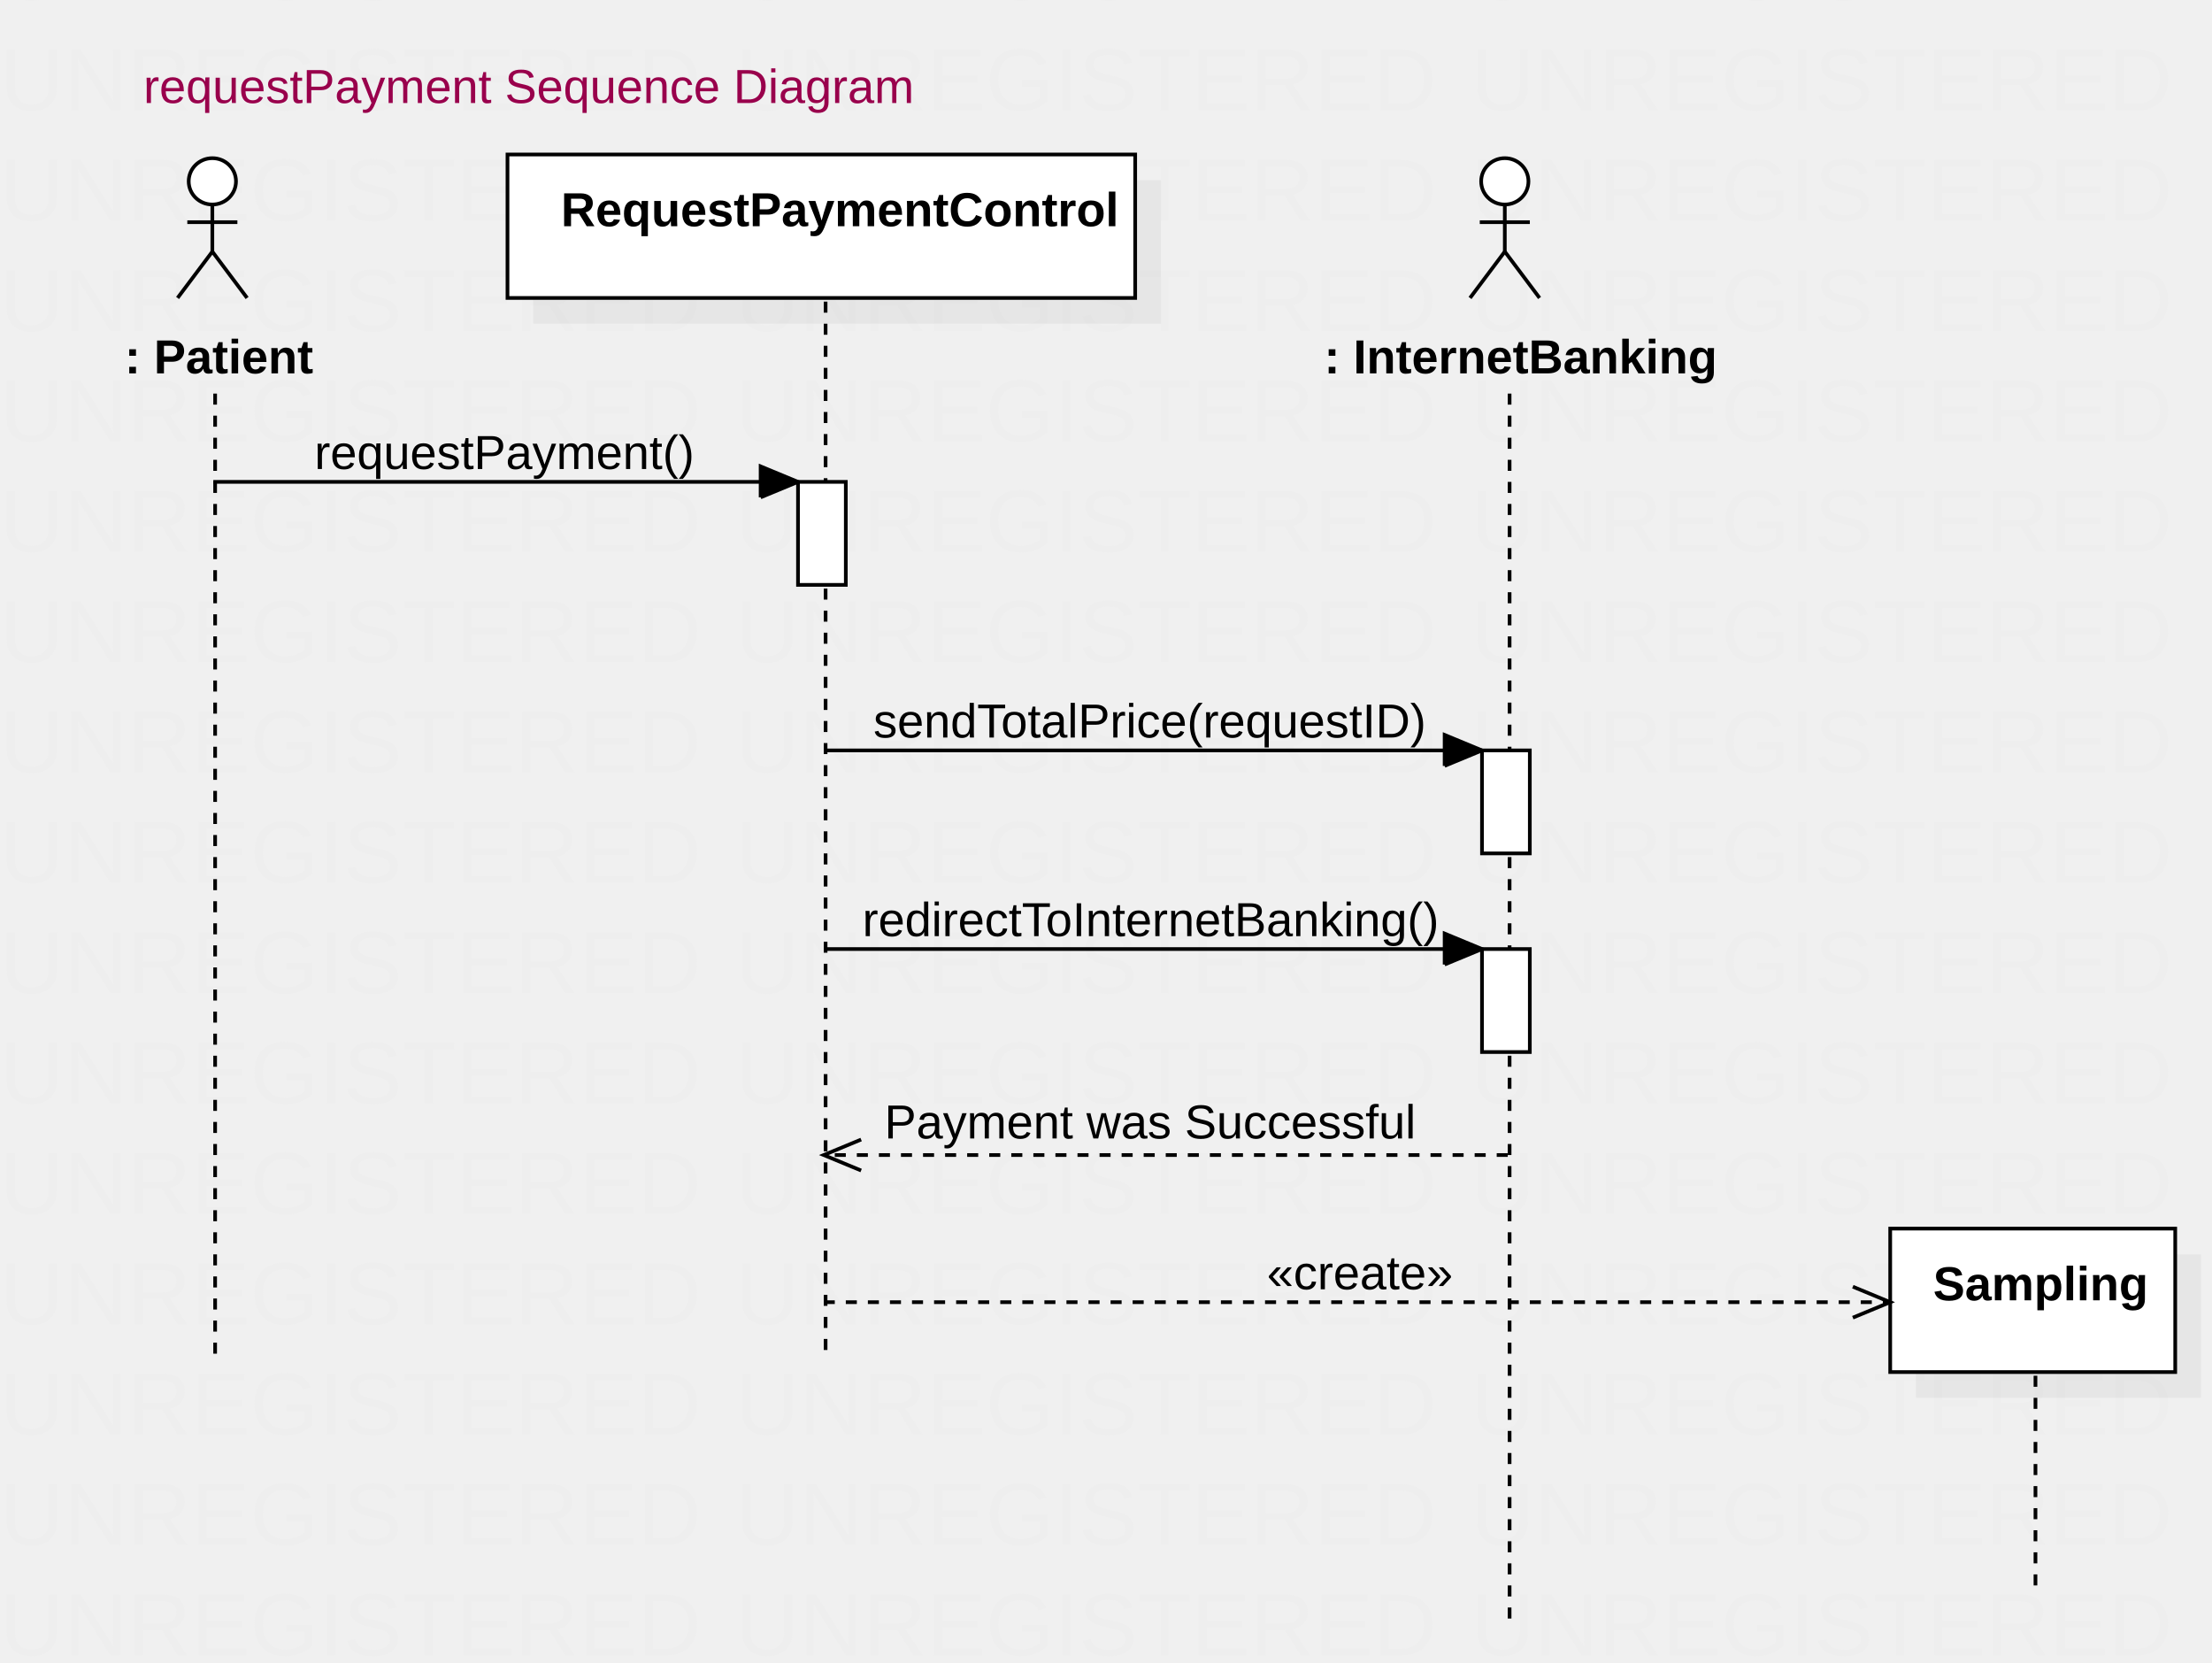
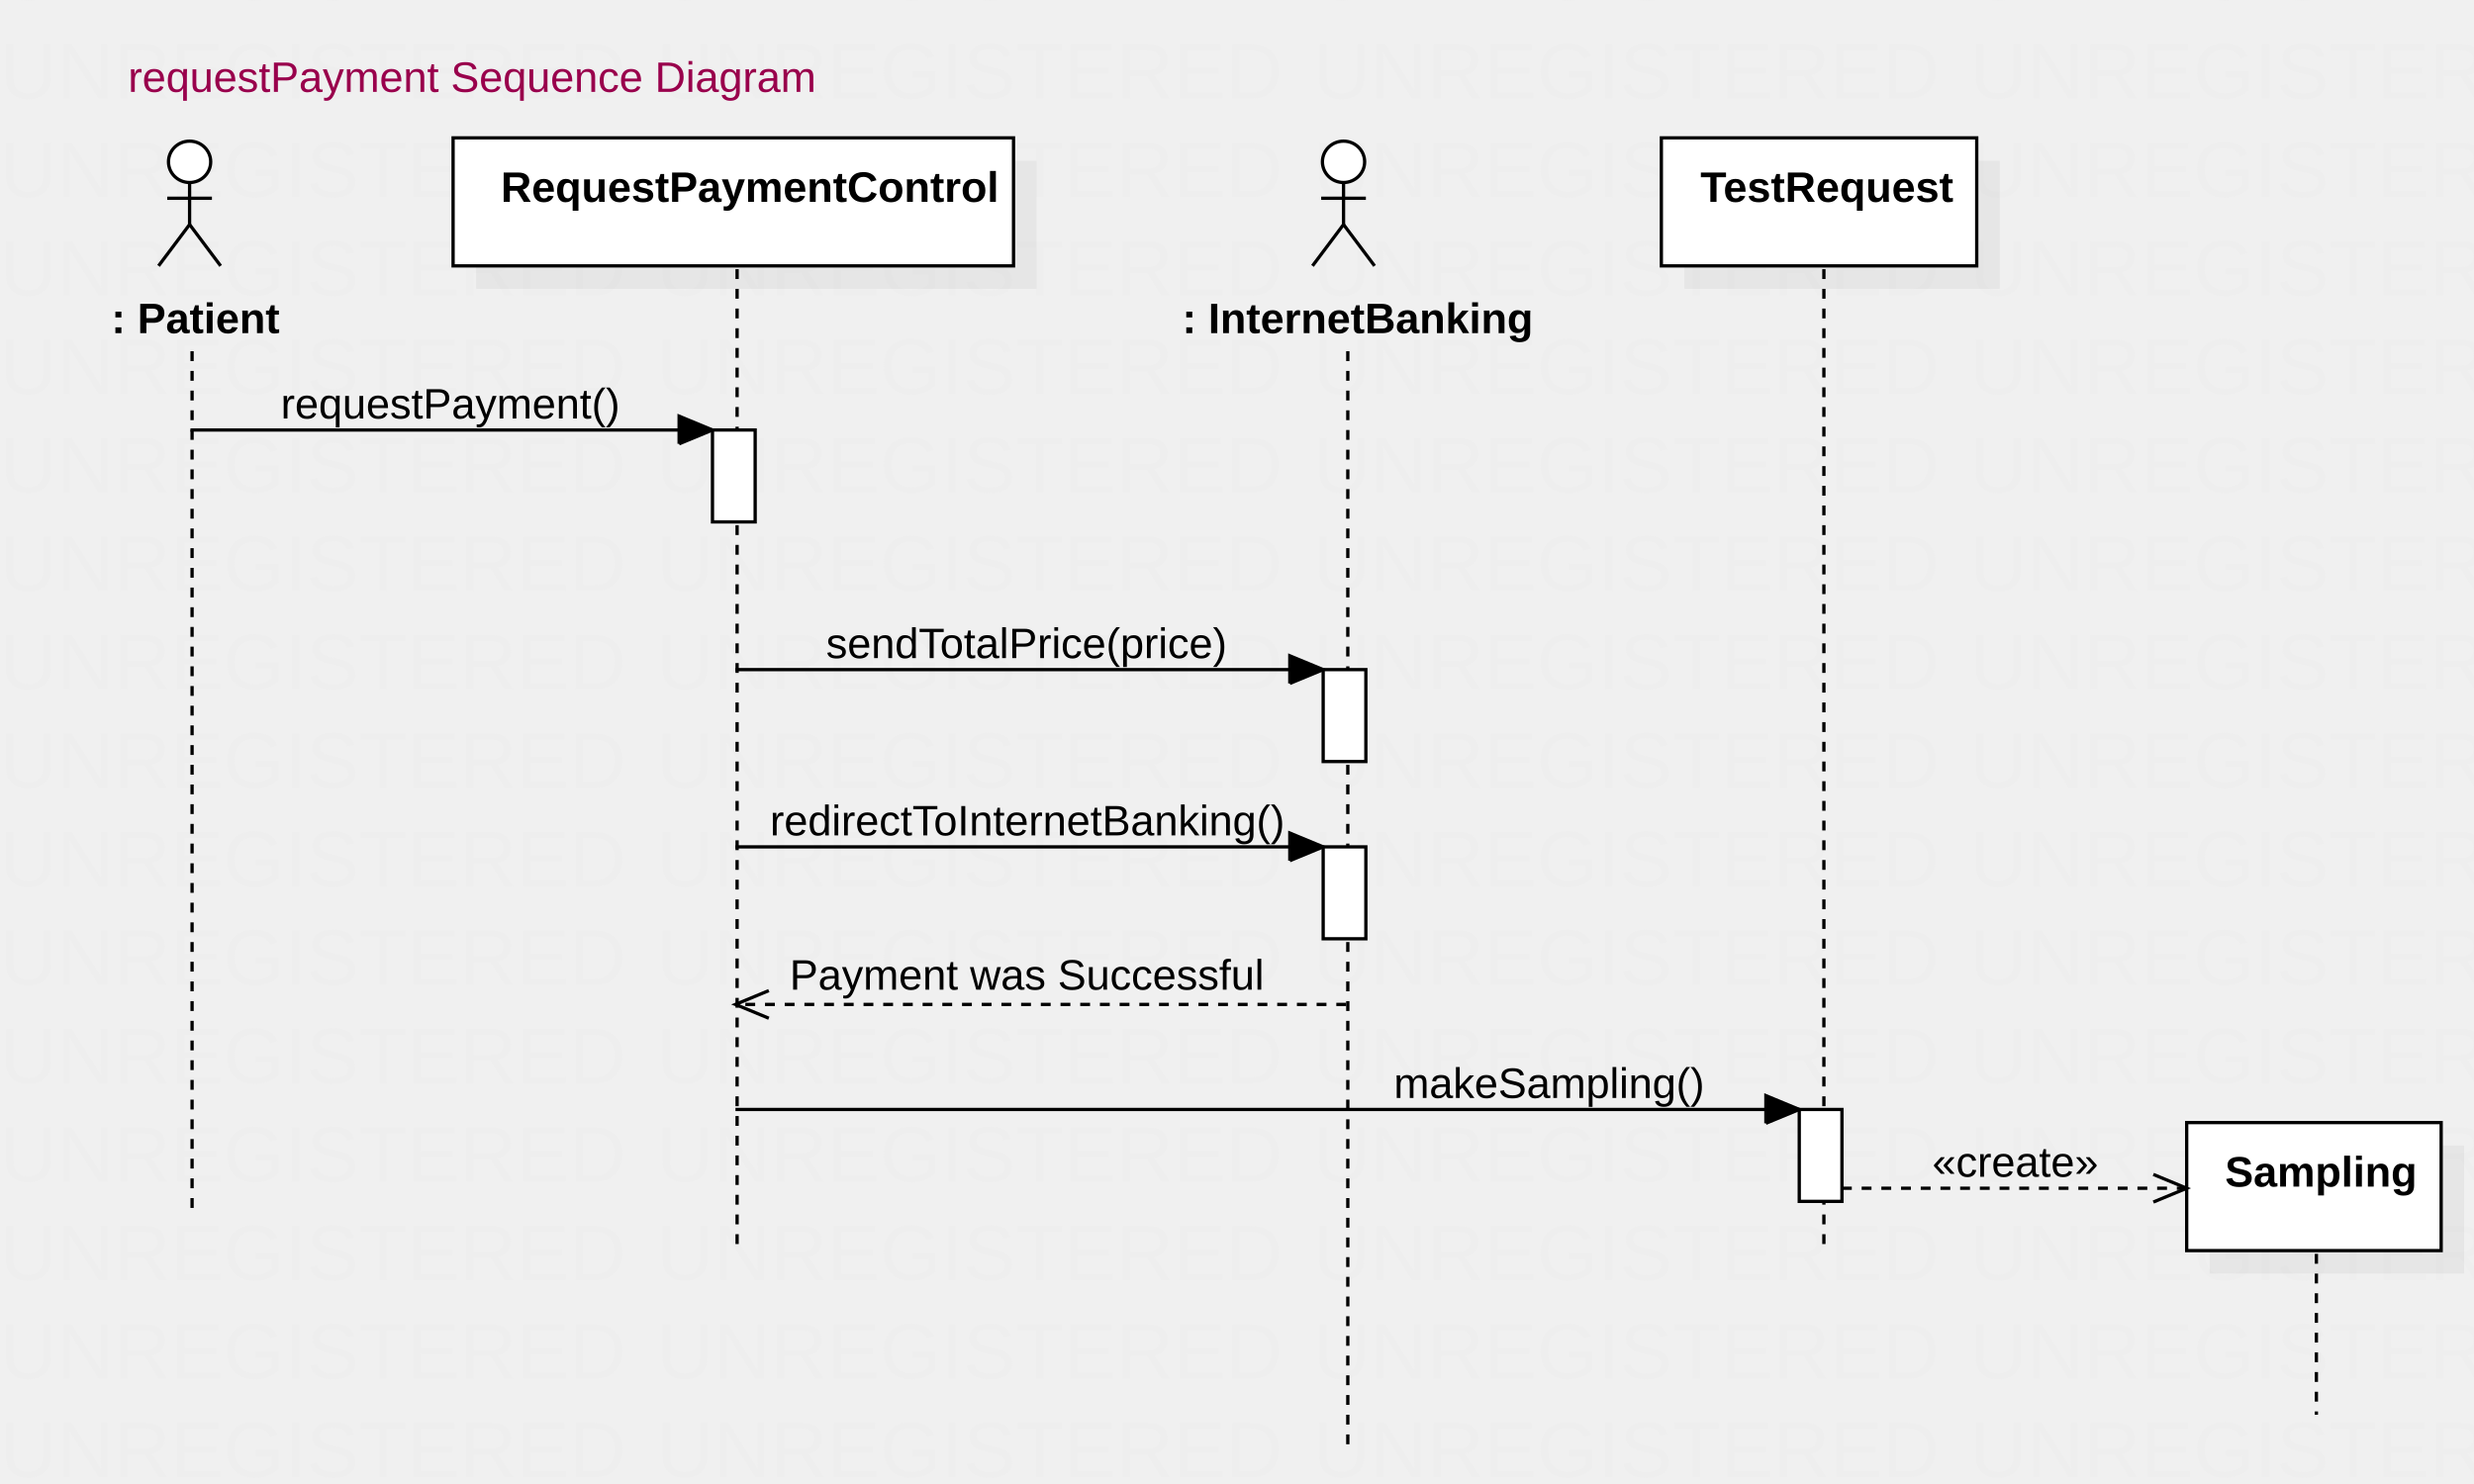
- <svg xmlns="http://www.w3.org/2000/svg" version="1.1" width="601.506" height="452">
+ <svg xmlns="http://www.w3.org/2000/svg" version="1.1" width="753.506" height="452">
  <defs />
  <g>
    <text fill="#eeeeee" stroke="none" font-family="Arial" font-size="24px" font-style="normal" font-weight="normal" text-decoration="none" x="0" y="0">UNREGISTERED</text>
    <text fill="#eeeeee" stroke="none" font-family="Arial" font-size="24px" font-style="normal" font-weight="normal" text-decoration="none" x="0" y="30">UNREGISTERED</text>
    <text fill="#eeeeee" stroke="none" font-family="Arial" font-size="24px" font-style="normal" font-weight="normal" text-decoration="none" x="0" y="60">UNREGISTERED</text>
    <text fill="#eeeeee" stroke="none" font-family="Arial" font-size="24px" font-style="normal" font-weight="normal" text-decoration="none" x="0" y="90">UNREGISTERED</text>
    <text fill="#eeeeee" stroke="none" font-family="Arial" font-size="24px" font-style="normal" font-weight="normal" text-decoration="none" x="0" y="120">UNREGISTERED</text>
    <text fill="#eeeeee" stroke="none" font-family="Arial" font-size="24px" font-style="normal" font-weight="normal" text-decoration="none" x="0" y="150">UNREGISTERED</text>
    <text fill="#eeeeee" stroke="none" font-family="Arial" font-size="24px" font-style="normal" font-weight="normal" text-decoration="none" x="0" y="180">UNREGISTERED</text>
    <text fill="#eeeeee" stroke="none" font-family="Arial" font-size="24px" font-style="normal" font-weight="normal" text-decoration="none" x="0" y="210">UNREGISTERED</text>
    <text fill="#eeeeee" stroke="none" font-family="Arial" font-size="24px" font-style="normal" font-weight="normal" text-decoration="none" x="0" y="240">UNREGISTERED</text>
    <text fill="#eeeeee" stroke="none" font-family="Arial" font-size="24px" font-style="normal" font-weight="normal" text-decoration="none" x="0" y="270">UNREGISTERED</text>
    <text fill="#eeeeee" stroke="none" font-family="Arial" font-size="24px" font-style="normal" font-weight="normal" text-decoration="none" x="0" y="300">UNREGISTERED</text>
    <text fill="#eeeeee" stroke="none" font-family="Arial" font-size="24px" font-style="normal" font-weight="normal" text-decoration="none" x="0" y="330">UNREGISTERED</text>
    <text fill="#eeeeee" stroke="none" font-family="Arial" font-size="24px" font-style="normal" font-weight="normal" text-decoration="none" x="0" y="360">UNREGISTERED</text>
    <text fill="#eeeeee" stroke="none" font-family="Arial" font-size="24px" font-style="normal" font-weight="normal" text-decoration="none" x="0" y="390">UNREGISTERED</text>
    <text fill="#eeeeee" stroke="none" font-family="Arial" font-size="24px" font-style="normal" font-weight="normal" text-decoration="none" x="0" y="420">UNREGISTERED</text>
    <text fill="#eeeeee" stroke="none" font-family="Arial" font-size="24px" font-style="normal" font-weight="normal" text-decoration="none" x="0" y="450">UNREGISTERED</text>
    <text fill="#eeeeee" stroke="none" font-family="Arial" font-size="24px" font-style="normal" font-weight="normal" text-decoration="none" x="200" y="0">UNREGISTERED</text>
    <text fill="#eeeeee" stroke="none" font-family="Arial" font-size="24px" font-style="normal" font-weight="normal" text-decoration="none" x="200" y="30">UNREGISTERED</text>
    <text fill="#eeeeee" stroke="none" font-family="Arial" font-size="24px" font-style="normal" font-weight="normal" text-decoration="none" x="200" y="60">UNREGISTERED</text>
    <text fill="#eeeeee" stroke="none" font-family="Arial" font-size="24px" font-style="normal" font-weight="normal" text-decoration="none" x="200" y="90">UNREGISTERED</text>
    <text fill="#eeeeee" stroke="none" font-family="Arial" font-size="24px" font-style="normal" font-weight="normal" text-decoration="none" x="200" y="120">UNREGISTERED</text>
    <text fill="#eeeeee" stroke="none" font-family="Arial" font-size="24px" font-style="normal" font-weight="normal" text-decoration="none" x="200" y="150">UNREGISTERED</text>
    <text fill="#eeeeee" stroke="none" font-family="Arial" font-size="24px" font-style="normal" font-weight="normal" text-decoration="none" x="200" y="180">UNREGISTERED</text>
    <text fill="#eeeeee" stroke="none" font-family="Arial" font-size="24px" font-style="normal" font-weight="normal" text-decoration="none" x="200" y="210">UNREGISTERED</text>
    <text fill="#eeeeee" stroke="none" font-family="Arial" font-size="24px" font-style="normal" font-weight="normal" text-decoration="none" x="200" y="240">UNREGISTERED</text>
    <text fill="#eeeeee" stroke="none" font-family="Arial" font-size="24px" font-style="normal" font-weight="normal" text-decoration="none" x="200" y="270">UNREGISTERED</text>
    <text fill="#eeeeee" stroke="none" font-family="Arial" font-size="24px" font-style="normal" font-weight="normal" text-decoration="none" x="200" y="300">UNREGISTERED</text>
    <text fill="#eeeeee" stroke="none" font-family="Arial" font-size="24px" font-style="normal" font-weight="normal" text-decoration="none" x="200" y="330">UNREGISTERED</text>
    <text fill="#eeeeee" stroke="none" font-family="Arial" font-size="24px" font-style="normal" font-weight="normal" text-decoration="none" x="200" y="360">UNREGISTERED</text>
    <text fill="#eeeeee" stroke="none" font-family="Arial" font-size="24px" font-style="normal" font-weight="normal" text-decoration="none" x="200" y="390">UNREGISTERED</text>
    <text fill="#eeeeee" stroke="none" font-family="Arial" font-size="24px" font-style="normal" font-weight="normal" text-decoration="none" x="200" y="420">UNREGISTERED</text>
    <text fill="#eeeeee" stroke="none" font-family="Arial" font-size="24px" font-style="normal" font-weight="normal" text-decoration="none" x="200" y="450">UNREGISTERED</text>
    <text fill="#eeeeee" stroke="none" font-family="Arial" font-size="24px" font-style="normal" font-weight="normal" text-decoration="none" x="400" y="0">UNREGISTERED</text>
    <text fill="#eeeeee" stroke="none" font-family="Arial" font-size="24px" font-style="normal" font-weight="normal" text-decoration="none" x="400" y="30">UNREGISTERED</text>
    <text fill="#eeeeee" stroke="none" font-family="Arial" font-size="24px" font-style="normal" font-weight="normal" text-decoration="none" x="400" y="60">UNREGISTERED</text>
    <text fill="#eeeeee" stroke="none" font-family="Arial" font-size="24px" font-style="normal" font-weight="normal" text-decoration="none" x="400" y="90">UNREGISTERED</text>
    <text fill="#eeeeee" stroke="none" font-family="Arial" font-size="24px" font-style="normal" font-weight="normal" text-decoration="none" x="400" y="120">UNREGISTERED</text>
    <text fill="#eeeeee" stroke="none" font-family="Arial" font-size="24px" font-style="normal" font-weight="normal" text-decoration="none" x="400" y="150">UNREGISTERED</text>
    <text fill="#eeeeee" stroke="none" font-family="Arial" font-size="24px" font-style="normal" font-weight="normal" text-decoration="none" x="400" y="180">UNREGISTERED</text>
    <text fill="#eeeeee" stroke="none" font-family="Arial" font-size="24px" font-style="normal" font-weight="normal" text-decoration="none" x="400" y="210">UNREGISTERED</text>
    <text fill="#eeeeee" stroke="none" font-family="Arial" font-size="24px" font-style="normal" font-weight="normal" text-decoration="none" x="400" y="240">UNREGISTERED</text>
    <text fill="#eeeeee" stroke="none" font-family="Arial" font-size="24px" font-style="normal" font-weight="normal" text-decoration="none" x="400" y="270">UNREGISTERED</text>
    <text fill="#eeeeee" stroke="none" font-family="Arial" font-size="24px" font-style="normal" font-weight="normal" text-decoration="none" x="400" y="300">UNREGISTERED</text>
    <text fill="#eeeeee" stroke="none" font-family="Arial" font-size="24px" font-style="normal" font-weight="normal" text-decoration="none" x="400" y="330">UNREGISTERED</text>
    <text fill="#eeeeee" stroke="none" font-family="Arial" font-size="24px" font-style="normal" font-weight="normal" text-decoration="none" x="400" y="360">UNREGISTERED</text>
    <text fill="#eeeeee" stroke="none" font-family="Arial" font-size="24px" font-style="normal" font-weight="normal" text-decoration="none" x="400" y="390">UNREGISTERED</text>
    <text fill="#eeeeee" stroke="none" font-family="Arial" font-size="24px" font-style="normal" font-weight="normal" text-decoration="none" x="400" y="420">UNREGISTERED</text>
    <text fill="#eeeeee" stroke="none" font-family="Arial" font-size="24px" font-style="normal" font-weight="normal" text-decoration="none" x="400" y="450">UNREGISTERED</text>
    <text fill="#eeeeee" stroke="none" font-family="Arial" font-size="24px" font-style="normal" font-weight="normal" text-decoration="none" x="600" y="0">UNREGISTERED</text>
    <text fill="#eeeeee" stroke="none" font-family="Arial" font-size="24px" font-style="normal" font-weight="normal" text-decoration="none" x="600" y="30">UNREGISTERED</text>
    <text fill="#eeeeee" stroke="none" font-family="Arial" font-size="24px" font-style="normal" font-weight="normal" text-decoration="none" x="600" y="60">UNREGISTERED</text>
    <text fill="#eeeeee" stroke="none" font-family="Arial" font-size="24px" font-style="normal" font-weight="normal" text-decoration="none" x="600" y="90">UNREGISTERED</text>
    <text fill="#eeeeee" stroke="none" font-family="Arial" font-size="24px" font-style="normal" font-weight="normal" text-decoration="none" x="600" y="120">UNREGISTERED</text>
    <text fill="#eeeeee" stroke="none" font-family="Arial" font-size="24px" font-style="normal" font-weight="normal" text-decoration="none" x="600" y="150">UNREGISTERED</text>
    <text fill="#eeeeee" stroke="none" font-family="Arial" font-size="24px" font-style="normal" font-weight="normal" text-decoration="none" x="600" y="180">UNREGISTERED</text>
    <text fill="#eeeeee" stroke="none" font-family="Arial" font-size="24px" font-style="normal" font-weight="normal" text-decoration="none" x="600" y="210">UNREGISTERED</text>
    <text fill="#eeeeee" stroke="none" font-family="Arial" font-size="24px" font-style="normal" font-weight="normal" text-decoration="none" x="600" y="240">UNREGISTERED</text>
    <text fill="#eeeeee" stroke="none" font-family="Arial" font-size="24px" font-style="normal" font-weight="normal" text-decoration="none" x="600" y="270">UNREGISTERED</text>
    <text fill="#eeeeee" stroke="none" font-family="Arial" font-size="24px" font-style="normal" font-weight="normal" text-decoration="none" x="600" y="300">UNREGISTERED</text>
    <text fill="#eeeeee" stroke="none" font-family="Arial" font-size="24px" font-style="normal" font-weight="normal" text-decoration="none" x="600" y="330">UNREGISTERED</text>
    <text fill="#eeeeee" stroke="none" font-family="Arial" font-size="24px" font-style="normal" font-weight="normal" text-decoration="none" x="600" y="360">UNREGISTERED</text>
    <text fill="#eeeeee" stroke="none" font-family="Arial" font-size="24px" font-style="normal" font-weight="normal" text-decoration="none" x="600" y="390">UNREGISTERED</text>
    <text fill="#eeeeee" stroke="none" font-family="Arial" font-size="24px" font-style="normal" font-weight="normal" text-decoration="none" x="600" y="420">UNREGISTERED</text>
    <text fill="#eeeeee" stroke="none" font-family="Arial" font-size="24px" font-style="normal" font-weight="normal" text-decoration="none" x="600" y="450">UNREGISTERED</text>
    <g transform="translate(-214,2) scale(1,1)">
      <path fill="#ffffff" stroke="none" d="M 265.314 47.3 C 265.314 43.821 268.193 41 271.743 41 C 275.294 41 278.172 43.821 278.172 47.3 C 278.172 50.779 275.294 53.6 271.743 53.6 C 268.193 53.6 265.314 50.779 265.314 47.3 Z" />
    </g>
    <g transform="translate(-214,2) scale(1,1)">
      <path fill="none" stroke="#000000" d="M 265.314 47.3 C 265.314 43.821 268.193 41 271.743 41 C 275.294 41 278.172 43.821 278.172 47.3 C 278.172 50.779 275.294 53.6 271.743 53.6 C 268.193 53.6 265.314 50.779 265.314 47.3 Z" stroke-miterlimit="10" />
    </g>
    <g transform="translate(-214,2) scale(1,1)">
      <path fill="none" stroke="#000000" d="M 271.743 53.6 L 271.743 66.4" stroke-miterlimit="10" />
    </g>
    <g transform="translate(-214,2) scale(1,1)">
      <path fill="none" stroke="#000000" d="M 264.936 58.4 L 278.551 58.4" stroke-miterlimit="10" />
    </g>
    <g transform="translate(-214,2) scale(1,1)">
      <path fill="none" stroke="#000000" d="M 271.743 66.4 L 262.289 79" stroke-miterlimit="10" />
    </g>
    <g transform="translate(-214,2) scale(1,1)">
      <path fill="none" stroke="#000000" d="M 271.743 66.4 L 281.198 79" stroke-miterlimit="10" />
    </g>
    <g transform="translate(-214,2) scale(1,1)">
      <g>
        <path fill="none" stroke="none" />
        <text fill="#000000" stroke="none" font-family="Arial" font-size="13px" font-style="normal" font-weight="bold" text-decoration="none" x="247.895" y="99.5">: Patient</text>
      </g>
    </g>
    <g transform="translate(-214,2) scale(1,1)">
      <path fill="none" stroke="#000000" d="M 272.5 105 L 272.5 368" stroke-miterlimit="10" stroke-dasharray="3" />
    </g>
    <g transform="translate(-214,2) scale(1,1)">
      <rect fill="#C0C0C0" stroke="none" x="359" y="47" width="170.69" height="39" opacity="0.2" />
    </g>
    <g transform="translate(-214,2) scale(1,1)">
      <rect fill="#ffffff" stroke="none" x="352" y="40" width="170.69" height="39" />
    </g>
    <g transform="translate(-214,2) scale(1,1)">
      <path fill="none" stroke="#000000" d="M 352 40 L 522.69 40 L 522.69 79 L 352 79 L 352 40 Z Z" stroke-miterlimit="10" />
    </g>
    <g transform="translate(-214,2) scale(1,1)">
      <g>
        <path fill="none" stroke="none" />
        <text fill="#000000" stroke="none" font-family="Arial" font-size="13px" font-style="normal" font-weight="bold" text-decoration="none" x="366.531" y="59.5">RequestPaymentControl</text>
      </g>
    </g>
    <g transform="translate(-214,2) scale(1,1)">
-       <path fill="none" stroke="#000000" d="M 438.5 80 L 438.5 368" stroke-miterlimit="10" stroke-dasharray="3" />
+       <path fill="none" stroke="#000000" d="M 438.5 80 L 438.5 378" stroke-miterlimit="10" stroke-dasharray="3" />
    </g>
    <g transform="translate(-214,2) scale(1,1)">
      <path fill="#ffffff" stroke="none" d="M 616.771 47.3 C 616.771 43.821 619.649 41 623.2 41 C 626.751 41 629.629 43.821 629.629 47.3 C 629.629 50.779 626.751 53.6 623.2 53.6 C 619.649 53.6 616.771 50.779 616.771 47.3 Z" />
    </g>
    <g transform="translate(-214,2) scale(1,1)">
      <path fill="none" stroke="#000000" d="M 616.771 47.3 C 616.771 43.821 619.649 41 623.2 41 C 626.751 41 629.629 43.821 629.629 47.3 C 629.629 50.779 626.751 53.6 623.2 53.6 C 619.649 53.6 616.771 50.779 616.771 47.3 Z" stroke-miterlimit="10" />
    </g>
    <g transform="translate(-214,2) scale(1,1)">
      <path fill="none" stroke="#000000" d="M 623.2 53.6 L 623.2 66.4" stroke-miterlimit="10" />
    </g>
    <g transform="translate(-214,2) scale(1,1)">
      <path fill="none" stroke="#000000" d="M 616.393 58.4 L 630.007 58.4" stroke-miterlimit="10" />
    </g>
    <g transform="translate(-214,2) scale(1,1)">
      <path fill="none" stroke="#000000" d="M 623.2 66.4 L 613.745 79" stroke-miterlimit="10" />
    </g>
    <g transform="translate(-214,2) scale(1,1)">
      <path fill="none" stroke="#000000" d="M 623.2 66.4 L 632.654 79" stroke-miterlimit="10" />
    </g>
    <g transform="translate(-214,2) scale(1,1)">
      <g>
        <path fill="none" stroke="none" />
        <text fill="#000000" stroke="none" font-family="Arial" font-size="13px" font-style="normal" font-weight="bold" text-decoration="none" x="574.056" y="99.5">: InternetBanking</text>
      </g>
    </g>
    <g transform="translate(-214,2) scale(1,1)">
      <path fill="none" stroke="#000000" d="M 624.5 105 L 624.5 440" stroke-miterlimit="10" stroke-dasharray="3" />
    </g>
    <g transform="translate(-214,2) scale(1,1)">
-       <rect fill="#C0C0C0" stroke="none" x="735" y="339" width="77.506" height="39" opacity="0.2" />
-     </g>
-     <g transform="translate(-214,2) scale(1,1)">
-       <rect fill="#ffffff" stroke="none" x="728" y="332" width="77.506" height="39" />
-     </g>
-     <g transform="translate(-214,2) scale(1,1)">
-       <path fill="none" stroke="#000000" d="M 728 332 L 805.506 332 L 805.506 371 L 728 371 L 728 332 Z Z" stroke-miterlimit="10" />
-     </g>
-     <g transform="translate(-214,2) scale(1,1)">
-       <g>
-         <path fill="none" stroke="none" />
-         <text fill="#000000" stroke="none" font-family="Arial" font-size="13px" font-style="normal" font-weight="bold" text-decoration="none" x="739.655" y="351.5">Sampling</text>
-       </g>
-     </g>
-     <g transform="translate(-214,2) scale(1,1)">
-       <path fill="none" stroke="#000000" d="M 767.5 372 L 767.5 432" stroke-miterlimit="10" stroke-dasharray="3" />
+       <rect fill="#C0C0C0" stroke="none" x="887" y="347" width="77.506" height="39" opacity="0.2" />
+     </g>
+     <g transform="translate(-214,2) scale(1,1)">
+       <rect fill="#ffffff" stroke="none" x="880" y="340" width="77.506" height="39" />
+     </g>
+     <g transform="translate(-214,2) scale(1,1)">
+       <path fill="none" stroke="#000000" d="M 880 340 L 957.506 340 L 957.506 379 L 880 379 L 880 340 Z Z" stroke-miterlimit="10" />
+     </g>
+     <g transform="translate(-214,2) scale(1,1)">
+       <g>
+         <path fill="none" stroke="none" />
+         <text fill="#000000" stroke="none" font-family="Arial" font-size="13px" font-style="normal" font-weight="bold" text-decoration="none" x="891.655" y="359.5">Sampling</text>
+       </g>
+     </g>
+     <g transform="translate(-214,2) scale(1,1)">
+       <path fill="none" stroke="#000000" d="M 919.5 380 L 919.5 429" stroke-miterlimit="10" stroke-dasharray="3" />
    </g>
    <g transform="translate(-214,2) scale(1,1)">
      <g>
        <path fill="none" stroke="none" />
        <text fill="#99004c" stroke="none" font-family="Arial" font-size="13px" font-style="normal" font-weight="normal" text-decoration="none" x="253" y="26">requestPayment Sequence Diagram</text>
      </g>
    </g>
    <g transform="translate(-214,2) scale(1,1)">
+       <rect fill="#C0C0C0" stroke="none" x="727" y="47" width="96.054" height="39" opacity="0.2" />
+     </g>
+     <g transform="translate(-214,2) scale(1,1)">
+       <rect fill="#ffffff" stroke="none" x="720" y="40" width="96.054" height="39" />
+     </g>
+     <g transform="translate(-214,2) scale(1,1)">
+       <path fill="none" stroke="#000000" d="M 720 40 L 816.054 40 L 816.054 79 L 720 79 L 720 40 Z Z" stroke-miterlimit="10" />
+     </g>
+     <g transform="translate(-214,2) scale(1,1)">
+       <g>
+         <path fill="none" stroke="none" />
+         <text fill="#000000" stroke="none" font-family="Arial" font-size="13px" font-style="normal" font-weight="bold" text-decoration="none" x="731.896" y="59.5">TestRequest</text>
+       </g>
+     </g>
+     <g transform="translate(-214,2) scale(1,1)">
+       <path fill="none" stroke="#000000" d="M 769.5 80 L 769.5 378" stroke-miterlimit="10" stroke-dasharray="3" />
+     </g>
+     <g transform="translate(-214,2) scale(1,1)">
      <path fill="none" stroke="#000000" d="M 272 129 L 431 129" stroke-miterlimit="10" />
    </g>
    <g transform="translate(-214,2) scale(1,1)">
      <path fill="#000000" stroke="none" d="M 420.837 133.21 L 431 129 L 420.837 124.79" />
    </g>
    <g transform="translate(-214,2) scale(1,1)">
      <path fill="none" stroke="#000000" d="M 420.837 133.21 L 431 129 L 420.837 124.79 L 420.837 133.21" stroke-miterlimit="10" />
    </g>
    <g transform="translate(-214,2) scale(1,1)">
      <g>
        <path fill="none" stroke="none" />
        <text fill="#000000" stroke="none" font-family="Arial" font-size="13px" font-style="normal" font-weight="normal" text-decoration="none" x="299.5" y="125.5">requestPayment()</text>
      </g>
    </g>
    <g transform="translate(-214,2) scale(1,1)">
      <rect fill="#ffffff" stroke="none" x="431" y="129" width="13" height="28" />
    </g>
    <g transform="translate(-214,2) scale(1,1)">
      <path fill="none" stroke="#000000" d="M 431 129 L 444 129 L 444 157 L 431 157 L 431 129 Z Z" stroke-miterlimit="10" />
    </g>
    <g transform="translate(-214,2) scale(1,1)">
      <path fill="none" stroke="#000000" d="M 438 202 L 617 202" stroke-miterlimit="10" />
    </g>
    <g transform="translate(-214,2) scale(1,1)">
      <path fill="#000000" stroke="none" d="M 606.837 206.21 L 617 202 L 606.837 197.79" />
    </g>
    <g transform="translate(-214,2) scale(1,1)">
      <path fill="none" stroke="#000000" d="M 606.837 206.21 L 617 202 L 606.837 197.79 L 606.837 206.21" stroke-miterlimit="10" />
    </g>
    <g transform="translate(-214,2) scale(1,1)">
      <g>
        <path fill="none" stroke="none" />
-         <text fill="#000000" stroke="none" font-family="Arial" font-size="13px" font-style="normal" font-weight="normal" text-decoration="none" x="451.5" y="198.5">sendTotalPrice(requestID)</text>
+         <text fill="#000000" stroke="none" font-family="Arial" font-size="13px" font-style="normal" font-weight="normal" text-decoration="none" x="465.592" y="198.5">sendTotalPrice(price)</text>
      </g>
    </g>
    <g transform="translate(-214,2) scale(1,1)">
      <rect fill="#ffffff" stroke="none" x="617" y="202" width="13" height="28" />
    </g>
    <g transform="translate(-214,2) scale(1,1)">
      <path fill="none" stroke="#000000" d="M 617 202 L 630 202 L 630 230 L 617 230 L 617 202 Z Z" stroke-miterlimit="10" />
    </g>
    <g transform="translate(-214,2) scale(1,1)">
      <path fill="none" stroke="#000000" d="M 438 256 L 617 256" stroke-miterlimit="10" />
    </g>
    <g transform="translate(-214,2) scale(1,1)">
      <path fill="#000000" stroke="none" d="M 606.837 260.21 L 617 256 L 606.837 251.79" />
    </g>
    <g transform="translate(-214,2) scale(1,1)">
      <path fill="none" stroke="#000000" d="M 606.837 260.21 L 617 256 L 606.837 251.79 L 606.837 260.21" stroke-miterlimit="10" />
    </g>
    <g transform="translate(-214,2) scale(1,1)">
      <g>
        <path fill="none" stroke="none" />
        <text fill="#000000" stroke="none" font-family="Arial" font-size="13px" font-style="normal" font-weight="normal" text-decoration="none" x="448.5" y="252.5">redirectToInternetBanking()</text>
      </g>
    </g>
    <g transform="translate(-214,2) scale(1,1)">
      <rect fill="#ffffff" stroke="none" x="617" y="256" width="13" height="28" />
    </g>
    <g transform="translate(-214,2) scale(1,1)">
      <path fill="none" stroke="#000000" d="M 617 256 L 630 256 L 630 284 L 617 284 L 617 256 Z Z" stroke-miterlimit="10" />
    </g>
    <g transform="translate(-214,2) scale(1,1)">
-       <path fill="none" stroke="#000000" d="M 624 312 L 438 312" stroke-miterlimit="10" stroke-dasharray="3" />
-     </g>
-     <g transform="translate(-214,2) scale(1,1)">
-       <path fill="none" stroke="#000000" d="M 448.163 307.79 L 438 312 L 448.163 316.21" stroke-miterlimit="10" />
-     </g>
-     <g transform="translate(-214,2) scale(1,1)">
-       <g>
-         <path fill="none" stroke="none" />
-         <text fill="#000000" stroke="none" font-family="Arial" font-size="13px" font-style="normal" font-weight="normal" text-decoration="none" x="454.5" y="307.5">Payment was Successful</text>
-       </g>
-     </g>
-     <g transform="translate(-214,2) scale(1,1)">
-       <path fill="none" stroke="#000000" d="M 438 352 L 728 352" stroke-miterlimit="10" stroke-dasharray="3" />
-     </g>
-     <g transform="translate(-214,2) scale(1,1)">
-       <path fill="none" stroke="#000000" d="M 717.837 356.21 L 728 352 L 717.837 347.79" stroke-miterlimit="10" />
-     </g>
-     <g transform="translate(-214,2) scale(1,1)">
-       <g>
-         <path fill="none" stroke="none" />
-         <text fill="#000000" stroke="none" font-family="Arial" font-size="13px" font-style="normal" font-weight="normal" text-decoration="none" x="558.5" y="348.5">«create»</text>
+       <path fill="none" stroke="#000000" d="M 624 304 L 438 304" stroke-miterlimit="10" stroke-dasharray="3" />
+     </g>
+     <g transform="translate(-214,2) scale(1,1)">
+       <path fill="none" stroke="#000000" d="M 448.163 299.79 L 438 304 L 448.163 308.21" stroke-miterlimit="10" />
+     </g>
+     <g transform="translate(-214,2) scale(1,1)">
+       <g>
+         <path fill="none" stroke="none" />
+         <text fill="#000000" stroke="none" font-family="Arial" font-size="13px" font-style="normal" font-weight="normal" text-decoration="none" x="454.5" y="299.5">Payment was Successful</text>
+       </g>
+     </g>
+     <g transform="translate(-214,2) scale(1,1)">
+       <path fill="none" stroke="#000000" d="M 438 336 L 762 336" stroke-miterlimit="10" />
+     </g>
+     <g transform="translate(-214,2) scale(1,1)">
+       <path fill="#000000" stroke="none" d="M 751.837 340.21 L 762 336 L 751.837 331.79" />
+     </g>
+     <g transform="translate(-214,2) scale(1,1)">
+       <path fill="none" stroke="#000000" d="M 751.837 340.21 L 762 336 L 751.837 331.79 L 751.837 340.21" stroke-miterlimit="10" />
+     </g>
+     <g transform="translate(-214,2) scale(1,1)">
+       <g>
+         <path fill="none" stroke="none" />
+         <text fill="#000000" stroke="none" font-family="Arial" font-size="13px" font-style="normal" font-weight="normal" text-decoration="none" x="638.5" y="332.5">makeSampling()</text>
+       </g>
+     </g>
+     <g transform="translate(-214,2) scale(1,1)">
+       <rect fill="#ffffff" stroke="none" x="762" y="336" width="13" height="28" />
+     </g>
+     <g transform="translate(-214,2) scale(1,1)">
+       <path fill="none" stroke="#000000" d="M 762 336 L 775 336 L 775 364 L 762 364 L 762 336 Z Z" stroke-miterlimit="10" />
+     </g>
+     <g transform="translate(-214,2) scale(1,1)">
+       <path fill="none" stroke="#000000" d="M 775 360 L 880 360" stroke-miterlimit="10" stroke-dasharray="3" />
+     </g>
+     <g transform="translate(-214,2) scale(1,1)">
+       <path fill="none" stroke="#000000" d="M 869.837 364.21 L 880 360 L 869.837 355.79" stroke-miterlimit="10" />
+     </g>
+     <g transform="translate(-214,2) scale(1,1)">
+       <g>
+         <path fill="none" stroke="none" />
+         <text fill="#000000" stroke="none" font-family="Arial" font-size="13px" font-style="normal" font-weight="normal" text-decoration="none" x="802.5" y="356.5">«create»</text>
      </g>
    </g>
  </g>
</svg>
